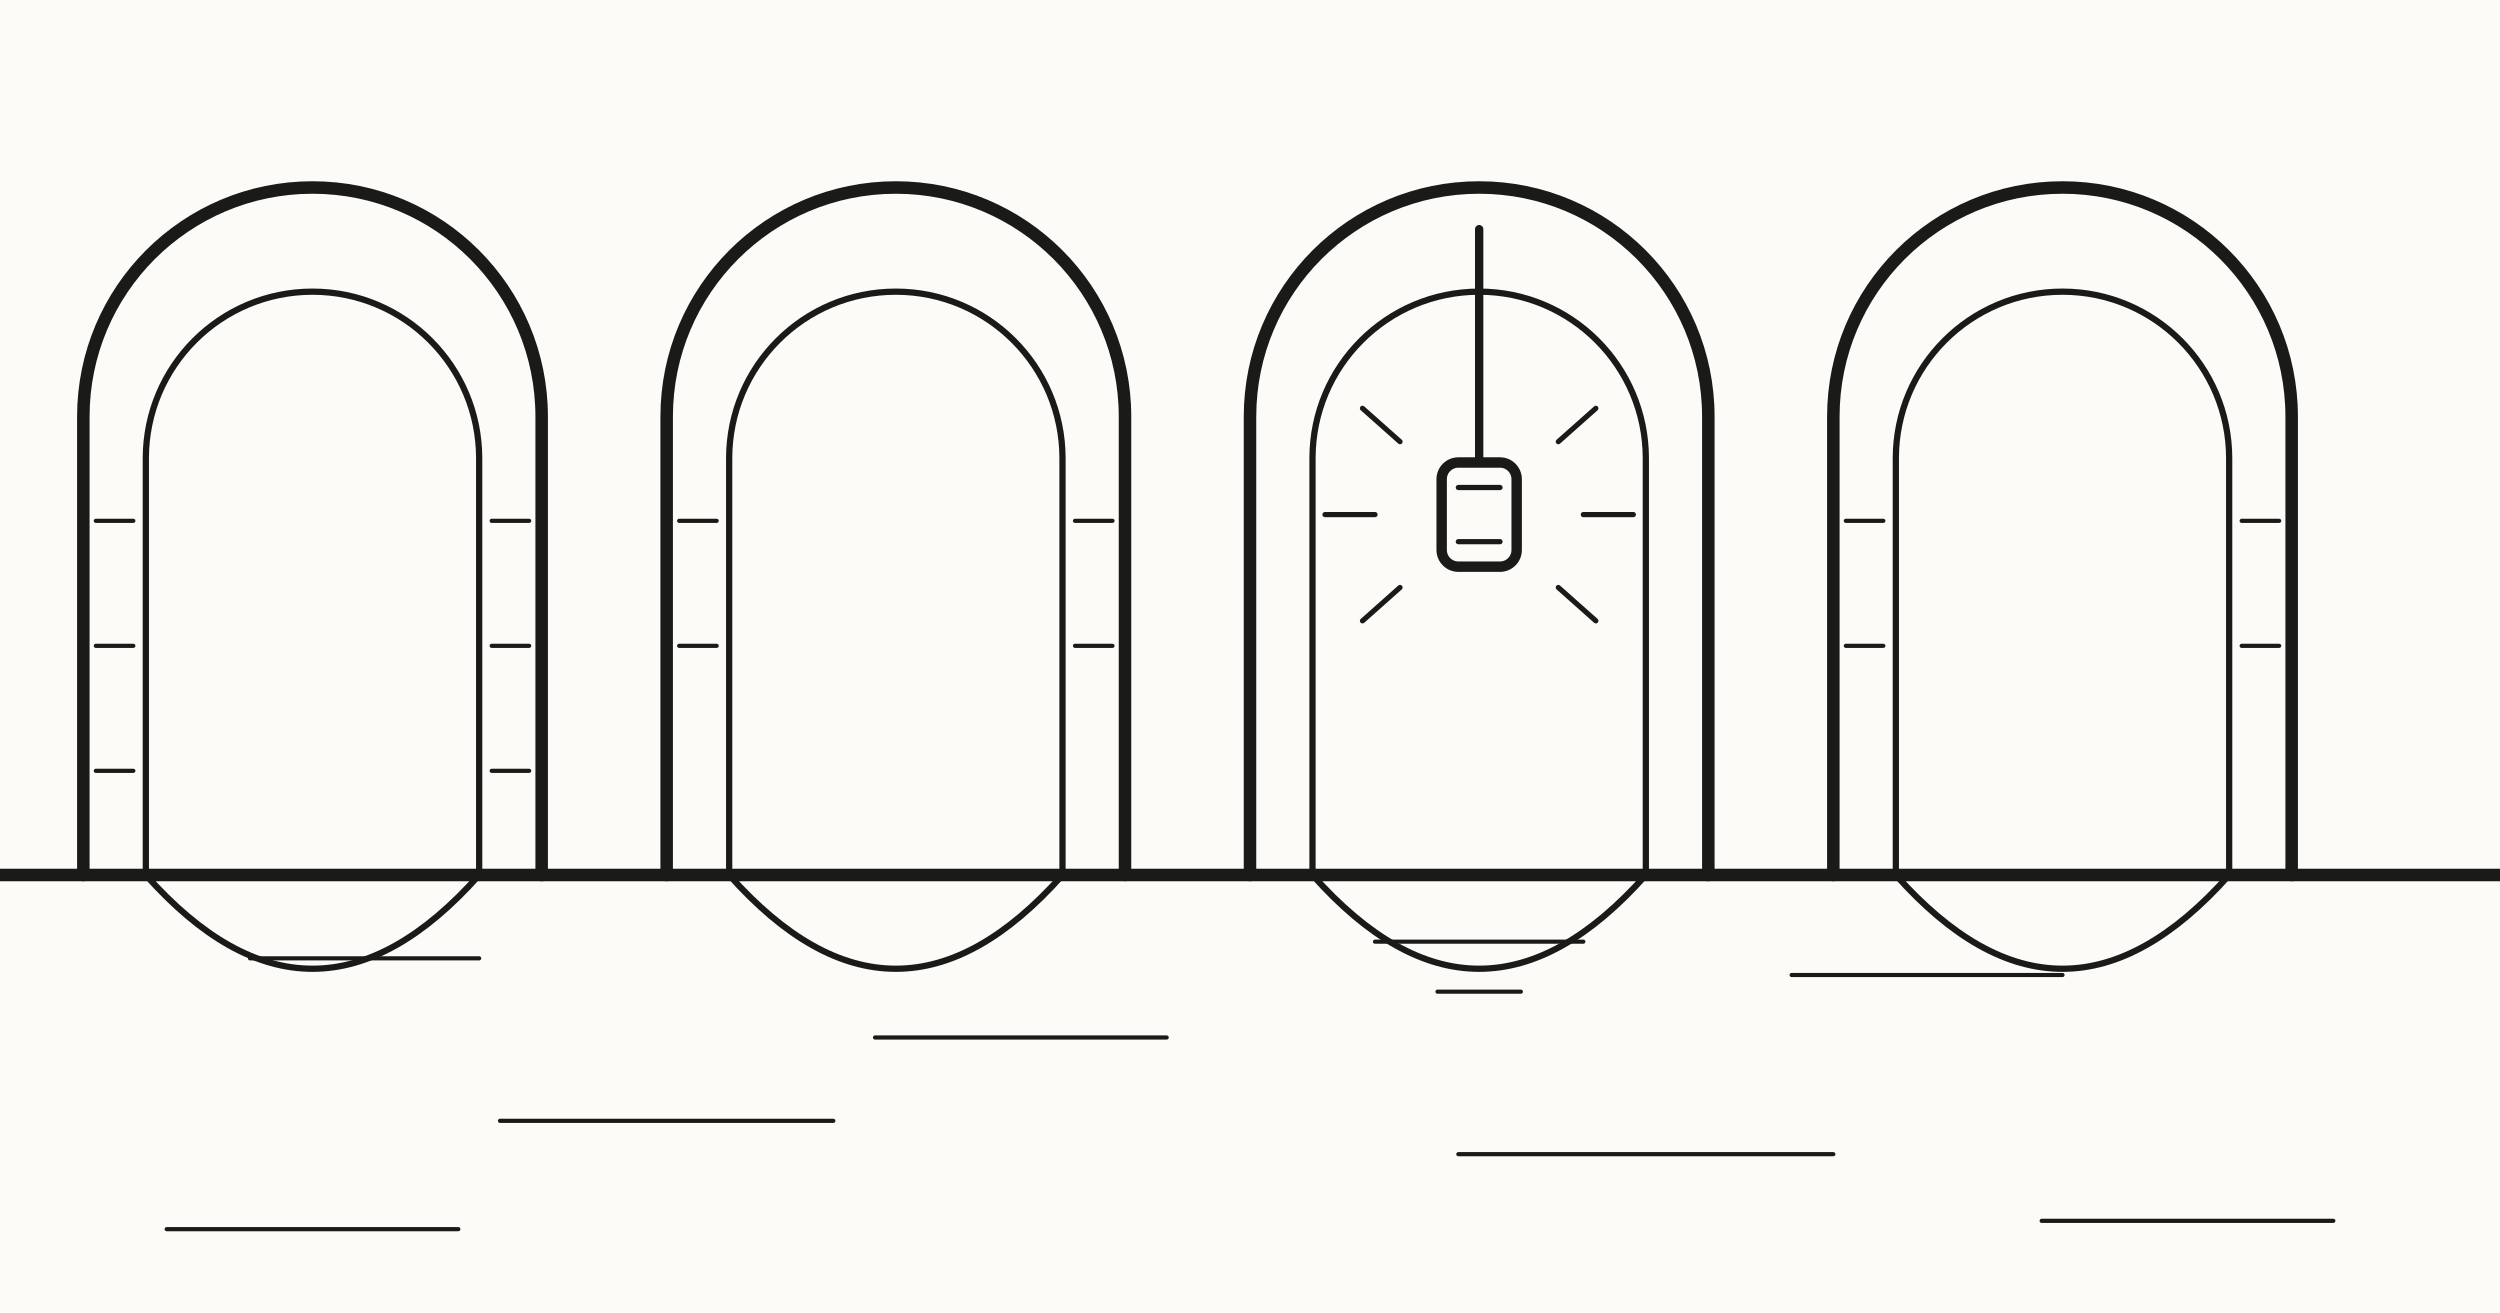
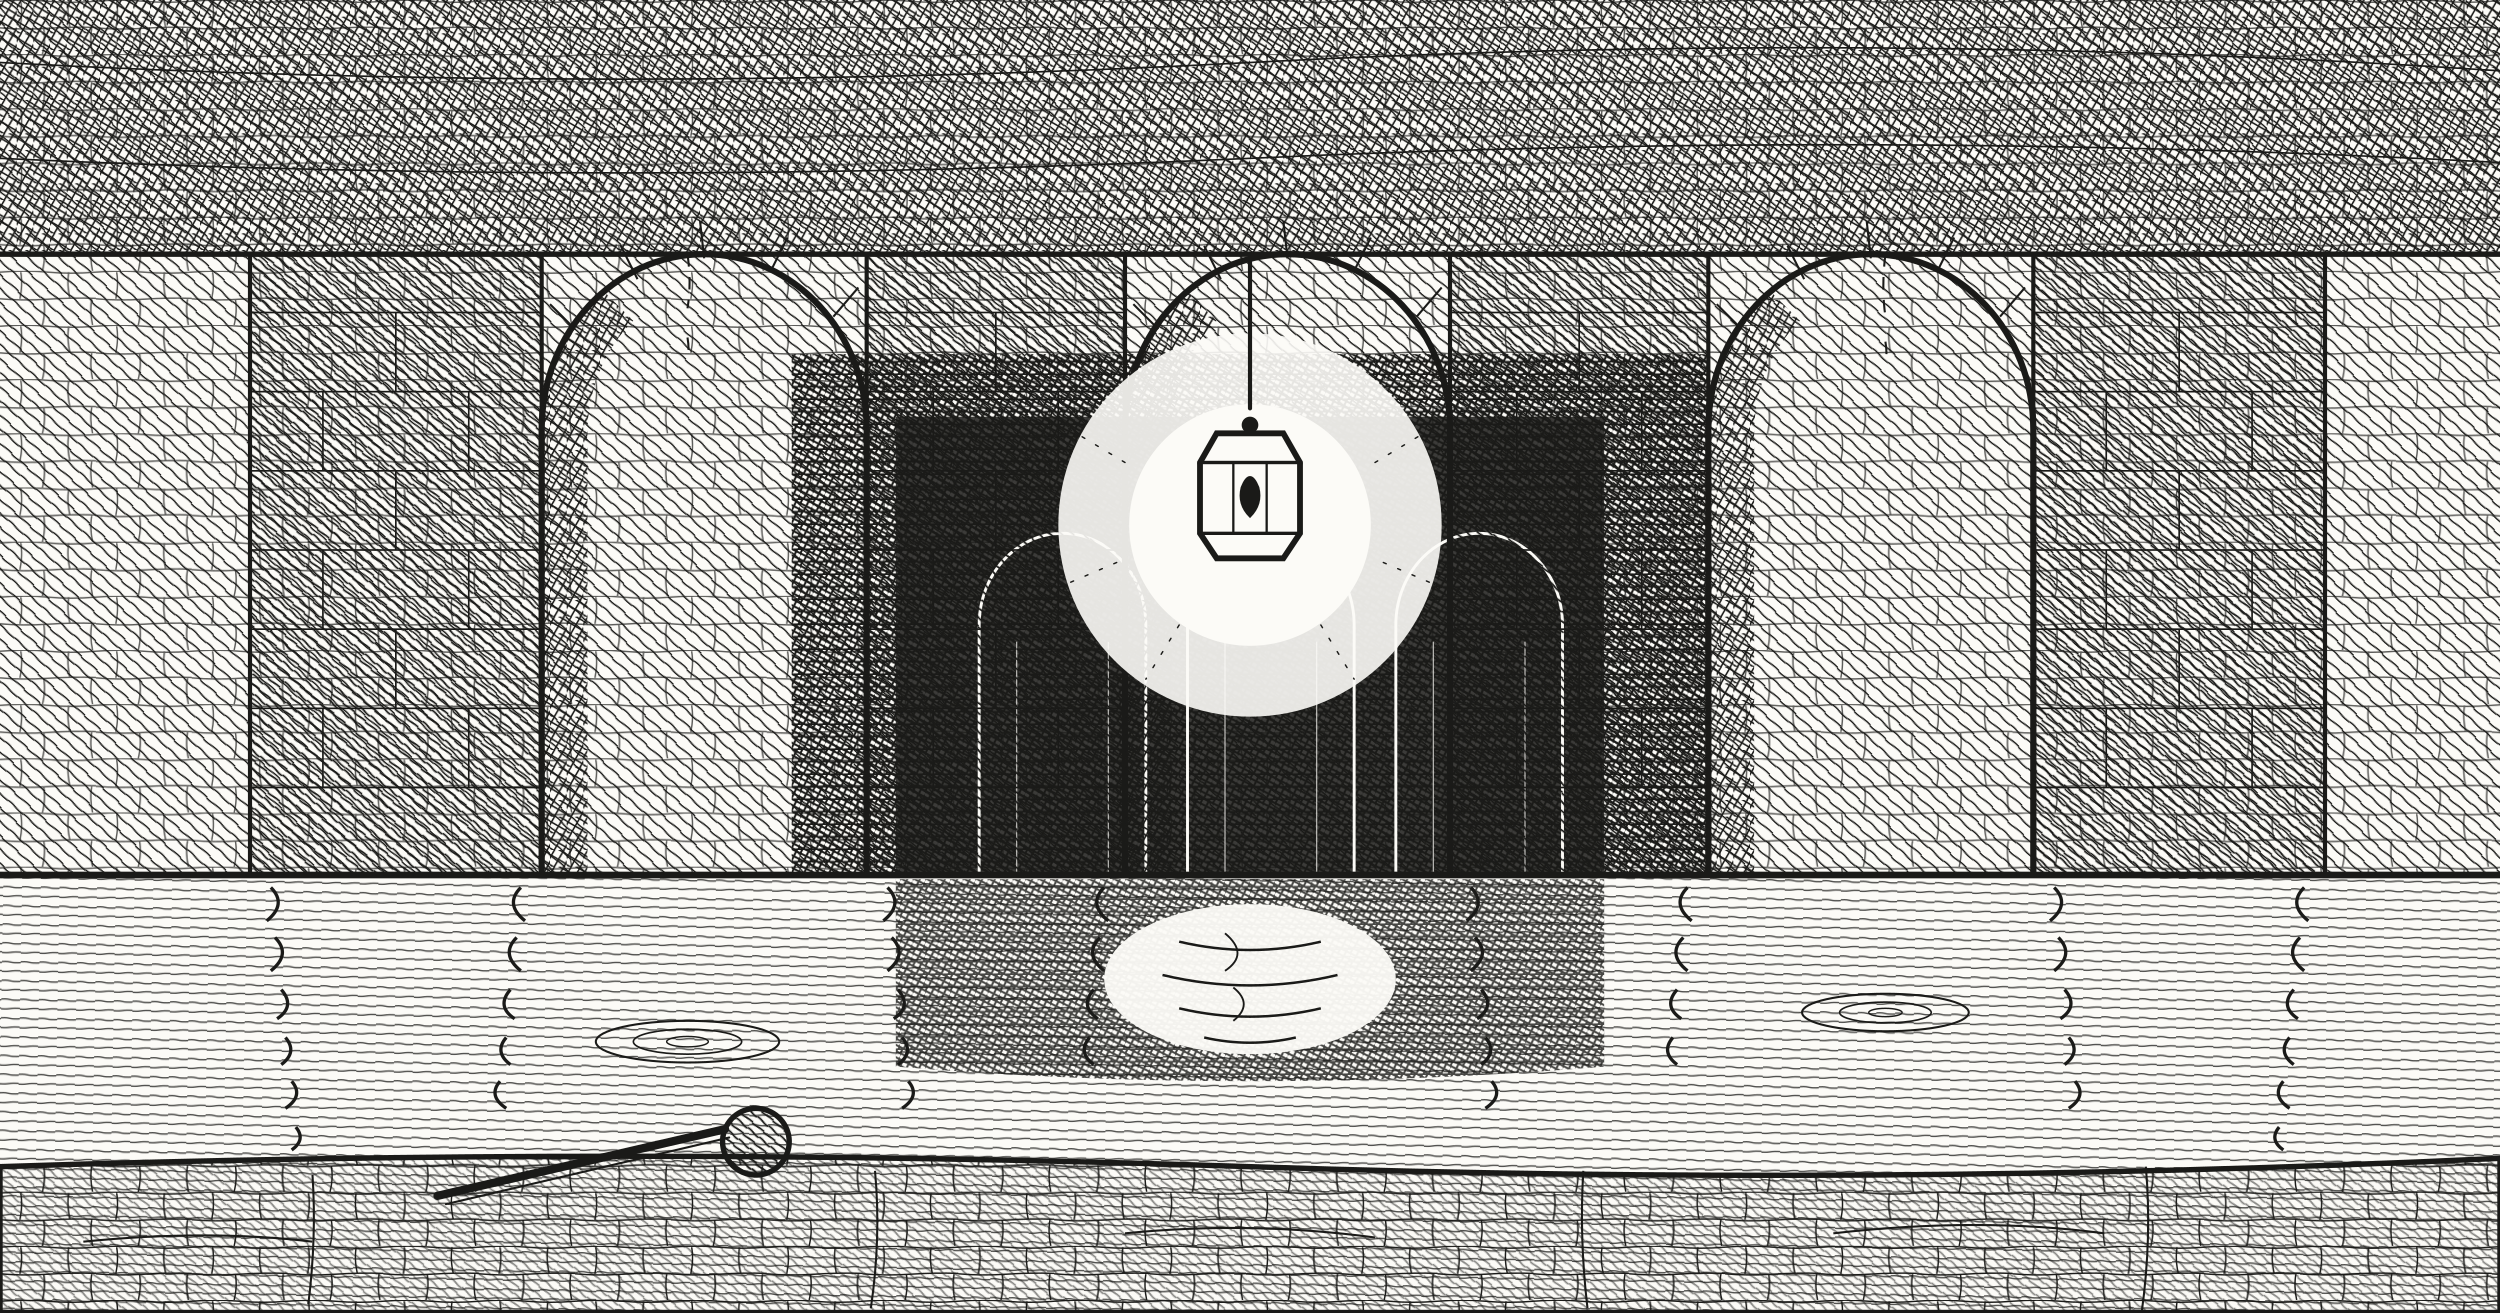
<svg xmlns="http://www.w3.org/2000/svg" viewBox="0 0 1200 630">
+   <defs>
+     <pattern id="hl" width="10" height="10" patternUnits="userSpaceOnUse" patternTransform="rotate(42)">
+       <path d="M-1 3 q3 -.6 5.5 -.1 t5.5 .1 M-1 8.1 q2.6 .5 5.4 0 t5.6 -.2" stroke="#1a1a18" stroke-width=".7" fill="none" />
+     </pattern>
+     <pattern id="hm" width="7" height="7" patternUnits="userSpaceOnUse" patternTransform="rotate(40)">
+       <path d="M-1 2 q2.4 -.5 4.4 0 t3.6 .2 M-1 5.6 q2 .4 4 0 t4 -.3" stroke="#1a1a18" stroke-width=".85" fill="none" />
+     </pattern>
+     <pattern id="xm" width="8" height="8" patternUnits="userSpaceOnUse">
+       <path d="M-1 1.6 L9 7.4 M-1 6.5 L9 12.3 M-1 -3.2 L9 2.6 M1.5 9 L7.3 -1 M5.8 9.4 L11.6 -.6 M-2.8 8.6 L3 -1.4" stroke="#1a1a18" stroke-width=".75" fill="none" />
+     </pattern>
+     <pattern id="xd" width="6" height="6" patternUnits="userSpaceOnUse">
+       <path d="M-1 1 L7 5 M-1 4 L7 8 M-1 -2 L7 2 M1 7 L5 -1 M4 8 L8 0 M-2 6 L2 -2 M-1 5.7 H7" stroke="#1a1a18" stroke-width=".95" fill="none" />
+     </pattern>
+     <pattern id="ho" width="9" height="9" patternUnits="userSpaceOnUse" patternTransform="rotate(1)">
+       <path d="M-1 2.6 q3 -.5 5 0 t5 .2 M-1 7 q2.6 .4 5 0 t5 -.2" stroke="#1a1a18" stroke-width=".7" fill="none" />
+     </pattern>
+     <pattern id="stn" width="46" height="26" patternUnits="userSpaceOnUse">
+       <path d="M0 .6 q12 -1 23 0 t23 0 M0 13.4 q11 1 23 .2 t23 -.4 M10 .6 q1 6 -.4 12.8 M33 .6 q-1 6 .6 12.8 M21 13.6 q1 6 -.6 12.4 M44 13.6 q-1 6 .4 12.4" stroke="#1a1a18" stroke-width=".7" fill="none" />
+     </pattern>
+   </defs>
  <rect width="1200" height="630" fill="#fcfbf7" />
-   <g stroke="#1a1a18" fill="none" stroke-linecap="round">
-     <g stroke-width="6">
-       <path d="M40 420 v-220 a110 110 0 0 1 220 0 v220" />
-       <path d="M320 420 v-220 a110 110 0 0 1 220 0 v220" />
-       <path d="M600 420 v-220 a110 110 0 0 1 220 0 v220" />
-       <path d="M880 420 v-220 a110 110 0 0 1 220 0 v220" />
+   <rect x="0" y="0" width="1200" height="420" fill="url(#hl)" />
+   <rect x="0" y="0" width="1200" height="420" fill="url(#stn)" opacity=".7" />
+   <rect x="380" y="170" width="440" height="250" fill="url(#xd)" />
+   <rect x="430" y="200" width="340" height="220" fill="#1a1a18" opacity=".85" />
+   <g stroke="#fcfbf7" fill="none" stroke-width="1.4">
+     <path d="M470 420 v-120 a40 44 0 0 1 80 0 v120 M570 420 v-120 a40 44 0 0 1 80 0 v120 M670 420 v-120 a40 44 0 0 1 80 0 v120" />
+     <path d="M488 420 v-112 M532 420 v-112 M588 420 v-112 M632 420 v-112 M688 420 v-112 M732 420 v-112" stroke-width=".6" opacity=".7" />
+   </g>
+   <g>
+     <path d="M260 420 V206 a78 84 0 0 1 156 0 V420 M540 420 V206 a78 84 0 0 1 156 0 V420 M820 420 V206 a78 84 0 0 1 156 0 V420" fill="none" stroke="#1a1a18" stroke-width="3" />
+     <rect x="416" y="122" width="124" height="298" fill="url(#hm)" stroke="#1a1a18" stroke-width="2" />
+     <rect x="696" y="122" width="124" height="298" fill="url(#hm)" stroke="#1a1a18" stroke-width="2" />
+     <rect x="120" y="122" width="140" height="298" fill="url(#hm)" stroke="#1a1a18" stroke-width="2" />
+     <rect x="976" y="122" width="140" height="298" fill="url(#hm)" stroke="#1a1a18" stroke-width="2" />
+     <g stroke="#1a1a18" stroke-width=".8" fill="none">
+       <path d="M120 150 h140 M120 188 h140 M120 226 h140 M120 264 h140 M120 302 h140 M120 340 h140 M120 378 h140" />
+       <path d="M190 150 v38 M155 188 v38 M225 188 v38 M190 226 v38 M155 264 v38 M225 264 v38 M190 302 v38 M155 340 v38 M225 340 v38" />
+       <path d="M416 150 h124 M416 188 h124 M416 226 h124 M416 264 h124 M416 302 h124 M416 340 h124 M416 378 h124" />
+       <path d="M478 150 v38 M448 188 v38 M508 188 v38 M478 226 v38 M448 264 v38 M508 264 v38 M478 302 v38 M448 340 v38 M508 340 v38" />
+       <path d="M696 150 h124 M696 188 h124 M696 226 h124 M696 264 h124 M696 302 h124 M696 340 h124 M696 378 h124" />
+       <path d="M758 150 v38 M728 188 v38 M788 188 v38 M758 226 v38 M728 264 v38 M788 264 v38 M758 302 v38 M728 340 v38 M788 340 v38" />
+       <path d="M976 150 h140 M976 188 h140 M976 226 h140 M976 264 h140 M976 302 h140 M976 340 h140 M976 378 h140" />
+       <path d="M1046 150 v38 M1011 188 v38 M1081 188 v38 M1046 226 v38 M1011 264 v38 M1081 264 v38 M1046 302 v38 M1011 340 v38 M1081 340 v38" />
    </g>
-     <g stroke-width="3">
-       <path d="M70 420 v-200 a80 80 0 0 1 160 0 v200" />
-       <path d="M350 420 v-200 a80 80 0 0 1 160 0 v200" />
-       <path d="M630 420 v-200 a80 80 0 0 1 160 0 v200" />
-       <path d="M910 420 v-200 a80 80 0 0 1 160 0 v200" />
-     </g>
-     <g stroke-width="2">
-       <line x1="46" y1="250" x2="64" y2="250" />
-       <line x1="46" y1="310" x2="64" y2="310" />
-       <line x1="46" y1="370" x2="64" y2="370" />
-       <line x1="236" y1="250" x2="254" y2="250" />
-       <line x1="236" y1="310" x2="254" y2="310" />
-       <line x1="236" y1="370" x2="254" y2="370" />
-       <line x1="326" y1="250" x2="344" y2="250" />
-       <line x1="326" y1="310" x2="344" y2="310" />
-       <line x1="516" y1="250" x2="534" y2="250" />
-       <line x1="516" y1="310" x2="534" y2="310" />
-       <line x1="886" y1="250" x2="904" y2="250" />
-       <line x1="886" y1="310" x2="904" y2="310" />
-       <line x1="1076" y1="250" x2="1094" y2="250" />
-       <line x1="1076" y1="310" x2="1094" y2="310" />
-     </g>
-     <line x1="710" y1="110" x2="710" y2="222" stroke-width="4" />
-     <rect x="692" y="222" width="36" height="50" rx="8" stroke-width="5" />
-     <line x1="700" y1="234" x2="720" y2="234" stroke-width="2.5" />
-     <line x1="700" y1="260" x2="720" y2="260" stroke-width="2.5" />
-     <g stroke-width="2.5">
-       <line x1="660" y1="247" x2="636" y2="247" />
-       <line x1="760" y1="247" x2="784" y2="247" />
-       <line x1="672" y1="212" x2="654" y2="196" />
-       <line x1="748" y1="212" x2="766" y2="196" />
-       <line x1="672" y1="282" x2="654" y2="298" />
-       <line x1="748" y1="282" x2="766" y2="298" />
-     </g>
-     <line x1="0" y1="420" x2="1200" y2="420" stroke-width="6" />
-     <g stroke-width="3">
-       <path d="M70 420 q80 90 160 0" />
-       <path d="M350 420 q80 90 160 0" />
-       <path d="M630 420 q80 90 160 0" />
-       <path d="M910 420 q80 90 160 0" />
-     </g>
-     <g stroke-width="2">
-       <line x1="120" y1="460" x2="230" y2="460" />
-       <line x1="420" y1="498" x2="560" y2="498" />
-       <line x1="660" y1="452" x2="760" y2="452" />
-       <line x1="690" y1="476" x2="730" y2="476" />
-       <line x1="860" y1="468" x2="990" y2="468" />
-       <line x1="240" y1="538" x2="400" y2="538" />
-       <line x1="700" y1="554" x2="880" y2="554" />
-       <line x1="980" y1="586" x2="1120" y2="586" />
-       <line x1="80" y1="590" x2="220" y2="590" />
+     <path d="M260 420 V206 a78 84 0 0 1 30 -66 l14 14 a64 72 0 0 0 -22 52 V420z" fill="url(#xm)" />
+     <path d="M540 420 V206 a78 84 0 0 1 30 -66 l14 14 a64 72 0 0 0 -22 52 V420z" fill="url(#xm)" />
+     <path d="M820 420 V206 a78 84 0 0 1 30 -66 l14 14 a64 72 0 0 0 -22 52 V420z" fill="url(#xm)" />
+     <g stroke="#1a1a18" stroke-width="1" fill="none">
+       <path d="M276 158 l-12 -12 M306 134 l-8 -16 M338 124 l-2 -18 M370 130 l8 -16 M400 152 l12 -14" />
+       <path d="M556 158 l-12 -12 M586 134 l-8 -16 M618 124 l-2 -18 M650 130 l8 -16 M680 152 l12 -14" />
+       <path d="M836 158 l-12 -12 M866 134 l-8 -16 M898 124 l-2 -18 M930 130 l8 -16 M960 152 l12 -14" />
    </g>
  </g>
+   <rect x="0" y="0" width="1200" height="122" fill="url(#xm)" />
+   <g stroke="#1a1a18" fill="none" stroke-width="1">
+     <path d="M0 122 H1200" stroke-width="2.6" />
+     <path d="M0 30 q300 16 600 0 t600 4 M0 76 q300 14 600 0 t600 2" stroke-width=".8" />
+   </g>
+   <g stroke="#1a1a18" stroke-width="1" fill="none">
+     <path d="M330 122 q2 14 0 26 m0 14 q1 6 0 10" stroke-dasharray="6 5" />
+     <path d="M905 122 q-2 16 0 30 m0 12 q1 6 0 10" stroke-dasharray="6 5" />
+   </g>
+   <circle cx="600" cy="252" r="92" fill="#fcfbf7" opacity=".9" />
+   <circle cx="600" cy="252" r="58" fill="#fcfbf7" />
+   <g stroke="#1a1a18" stroke-linecap="round">
+     <path d="M600 122 v74" stroke-width="2" fill="none" />
+     <path d="M600 152 v8 m0 8 v8" stroke-width="1" fill="none" />
+     <path d="M584 208 h32 l8 14 v34 l-8 12 h-32 l-8 -12 v-34z" fill="#fcfbf7" stroke-width="2.8" />
+     <path d="M584 208 l-8 14 h48 l-8 -14 M576 256 h48" stroke-width="1.6" fill="none" />
+     <path d="M592 222 v34 M608 222 v34" stroke-width="1.1" fill="none" />
+     <path d="M596 234 q4 -10 8 0 q2 8 -4 14 q-6 -6 -4 -14z" fill="#1a1a18" stroke-width="1" />
+     <circle cx="600" cy="204" r="4" fill="#1a1a18" stroke="none" />
+     <g stroke-width=".7" stroke-dasharray="1.5 6" fill="none">
+       <path d="M600 160 v-20 M540 222 l-30 -18 M660 222 l30 -18 M536 270 l-28 12 M664 270 l28 12 M566 300 l-16 26 M634 300 l16 26" />
+     </g>
+   </g>
+   <g stroke="#1a1a18" fill="none">
+     <path d="M0 420 H1200" stroke-width="3.2" />
+   </g>
+   <rect x="0" y="420" width="1200" height="210" fill="url(#ho)" opacity=".75" />
+   <g stroke="#1a1a18" fill="none" stroke-width="1.6">
+     <path d="M130 426 q8 8 -2 16 m4 8 q8 8 -2 16 m5 9 q7 8 -2 14 m4 9 q6 7 -2 13 m5 8 q6 7 -3 13 m5 9 q5 6 -2 11 M250 426 q-8 8 2 16 m-4 8 q-8 8 2 16 m-5 9 q-7 8 2 14 m-4 9 q-6 7 2 13 m-5 8 q-6 7 3 13" />
+     <path d="M426 426 q8 8 -2 16 m4 8 q8 8 -2 16 m5 9 q7 8 -2 14 m4 9 q6 7 -2 13 m5 8 q6 7 -3 13 M530 426 q-8 8 2 16 m-4 8 q-8 8 2 16 m-5 9 q-7 8 2 14 m-4 9 q-6 7 2 13" />
+     <path d="M706 426 q8 8 -2 16 m4 8 q8 8 -2 16 m5 9 q7 8 -2 14 m4 9 q6 7 -2 13 m5 8 q6 7 -3 13 M810 426 q-8 8 2 16 m-4 8 q-8 8 2 16 m-5 9 q-7 8 2 14 m-4 9 q-6 7 2 13" />
+     <path d="M986 426 q8 8 -2 16 m4 8 q8 8 -2 16 m5 9 q7 8 -2 14 m4 9 q6 7 -2 13 m5 8 q6 7 -3 13 M1106 426 q-8 8 2 16 m-4 8 q-8 8 2 16 m-5 9 q-7 8 2 14 m-4 9 q-6 7 2 13 m-5 8 q-6 7 3 13 m-5 9 q-5 6 2 11" />
+   </g>
+   <path d="M430 422 h340 v90 q-170 14 -340 0z" fill="url(#xd)" opacity=".8" />
+   <ellipse cx="600" cy="470" rx="70" ry="36" fill="#fcfbf7" opacity=".95" />
+   <g stroke="#1a1a18" stroke-width="1.2" fill="none">
+     <path d="M566 452 q34 8 68 0 M558 468 q42 10 84 0 M566 484 q34 8 68 0 M578 498 q22 5 44 0" />
+     <path d="M588 448 q12 10 0 18 m4 8 q10 8 0 16" stroke-width=".9" />
+   </g>
+   <g stroke="#1a1a18" fill="none" stroke-width="1">
+     <ellipse cx="330" cy="500" rx="44" ry="10" />
+     <ellipse cx="330" cy="500" rx="26" ry="6" stroke-width=".8" />
+     <ellipse cx="330" cy="500" rx="10" ry="2.5" stroke-width=".7" />
+     <ellipse cx="905" cy="486" rx="40" ry="9" />
+     <ellipse cx="905" cy="486" rx="22" ry="5" stroke-width=".8" />
+     <ellipse cx="905" cy="486" rx="8" ry="2" stroke-width=".7" />
+   </g>
+   <path d="M0 560 q300 -10 600 0 t600 -4 V630 H0z" fill="url(#stn)" stroke="#1a1a18" stroke-width="2.6" />
+   <path d="M0 560 q300 -10 600 0 t600 -4 V630 H0z" fill="url(#hm)" opacity=".5" />
+   <g stroke="#1a1a18" stroke-width="1" fill="none">
+     <path d="M150 564 q2 30 -2 62 M420 562 q3 32 -2 66 M760 562 q-2 32 2 66 M1030 560 q3 34 -2 70" />
+     <path d="M40 596 q60 -6 110 0 M540 592 q60 -6 120 2 M880 592 q70 -8 130 0" />
+   </g>
+   <g stroke="#1a1a18" stroke-linecap="round">
+     <path d="M210 574 L348 542" stroke-width="4" fill="none" />
+     <path d="M348 542 a16 16 0 1 1 14 22 a16 16 0 0 1 -14 -22z" fill="url(#hm)" stroke-width="2.6" />
+     <path d="M214 578 L350 546" stroke-width="1" fill="none" />
+   </g>
</svg>
